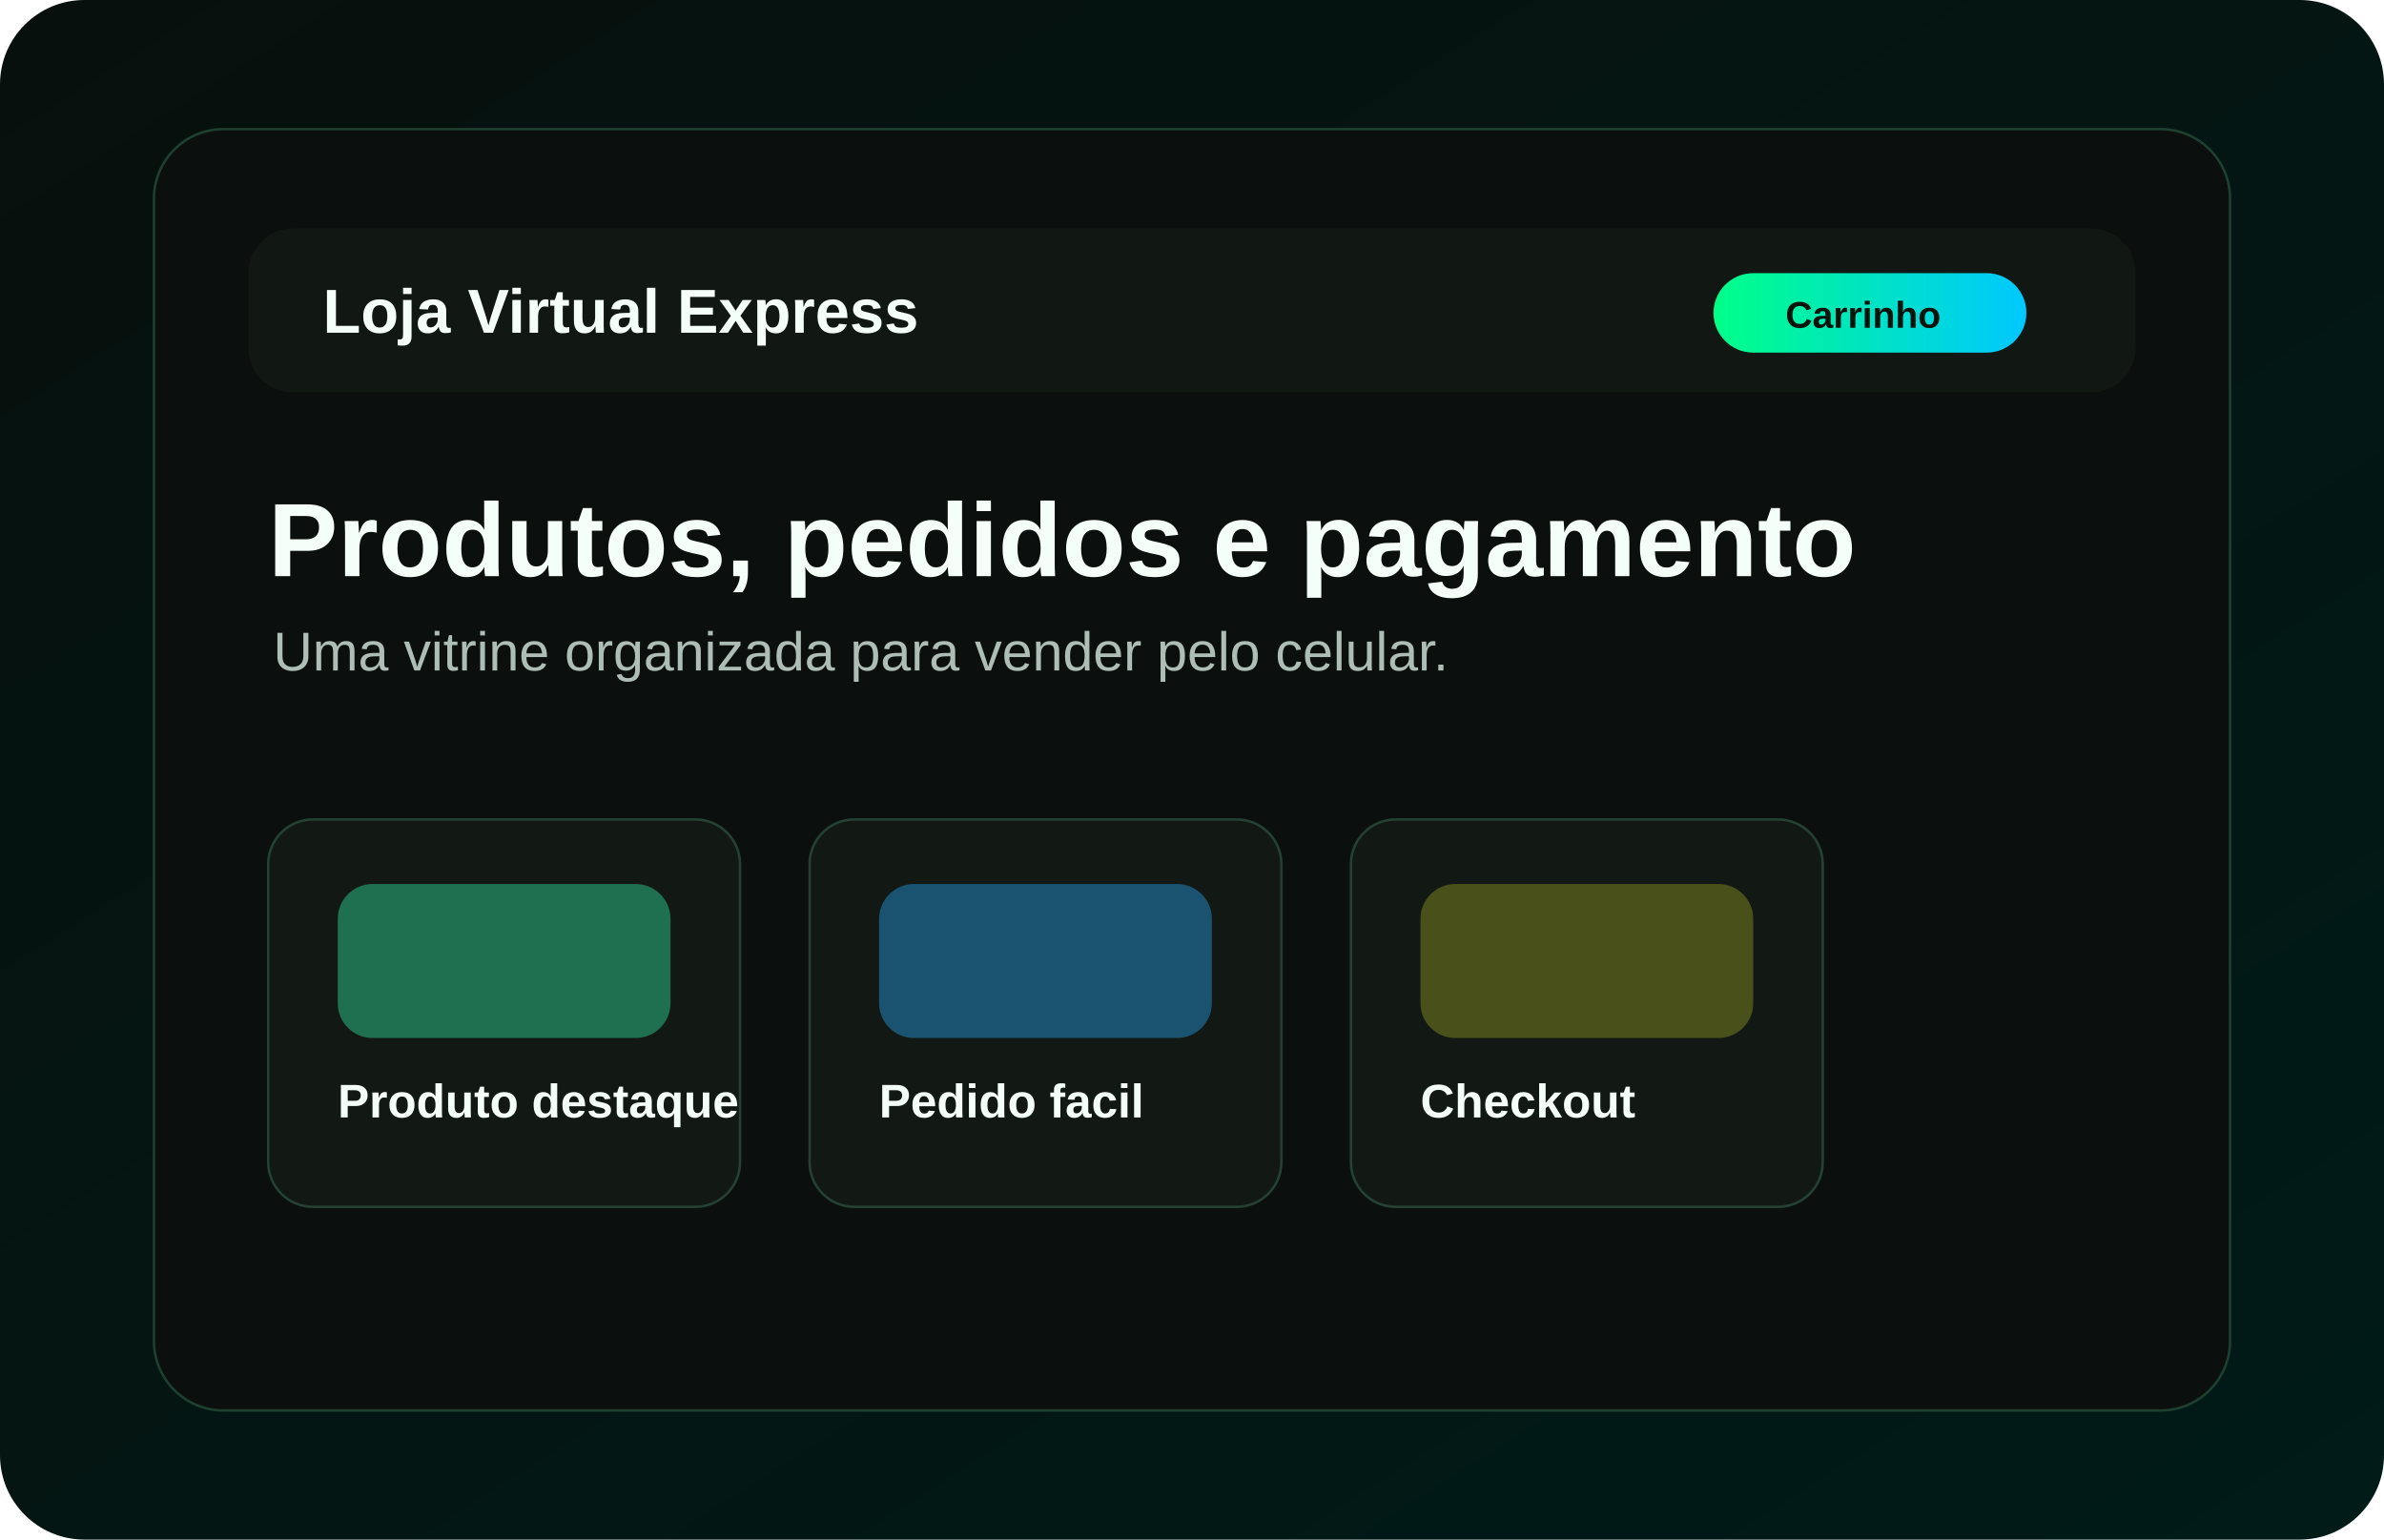
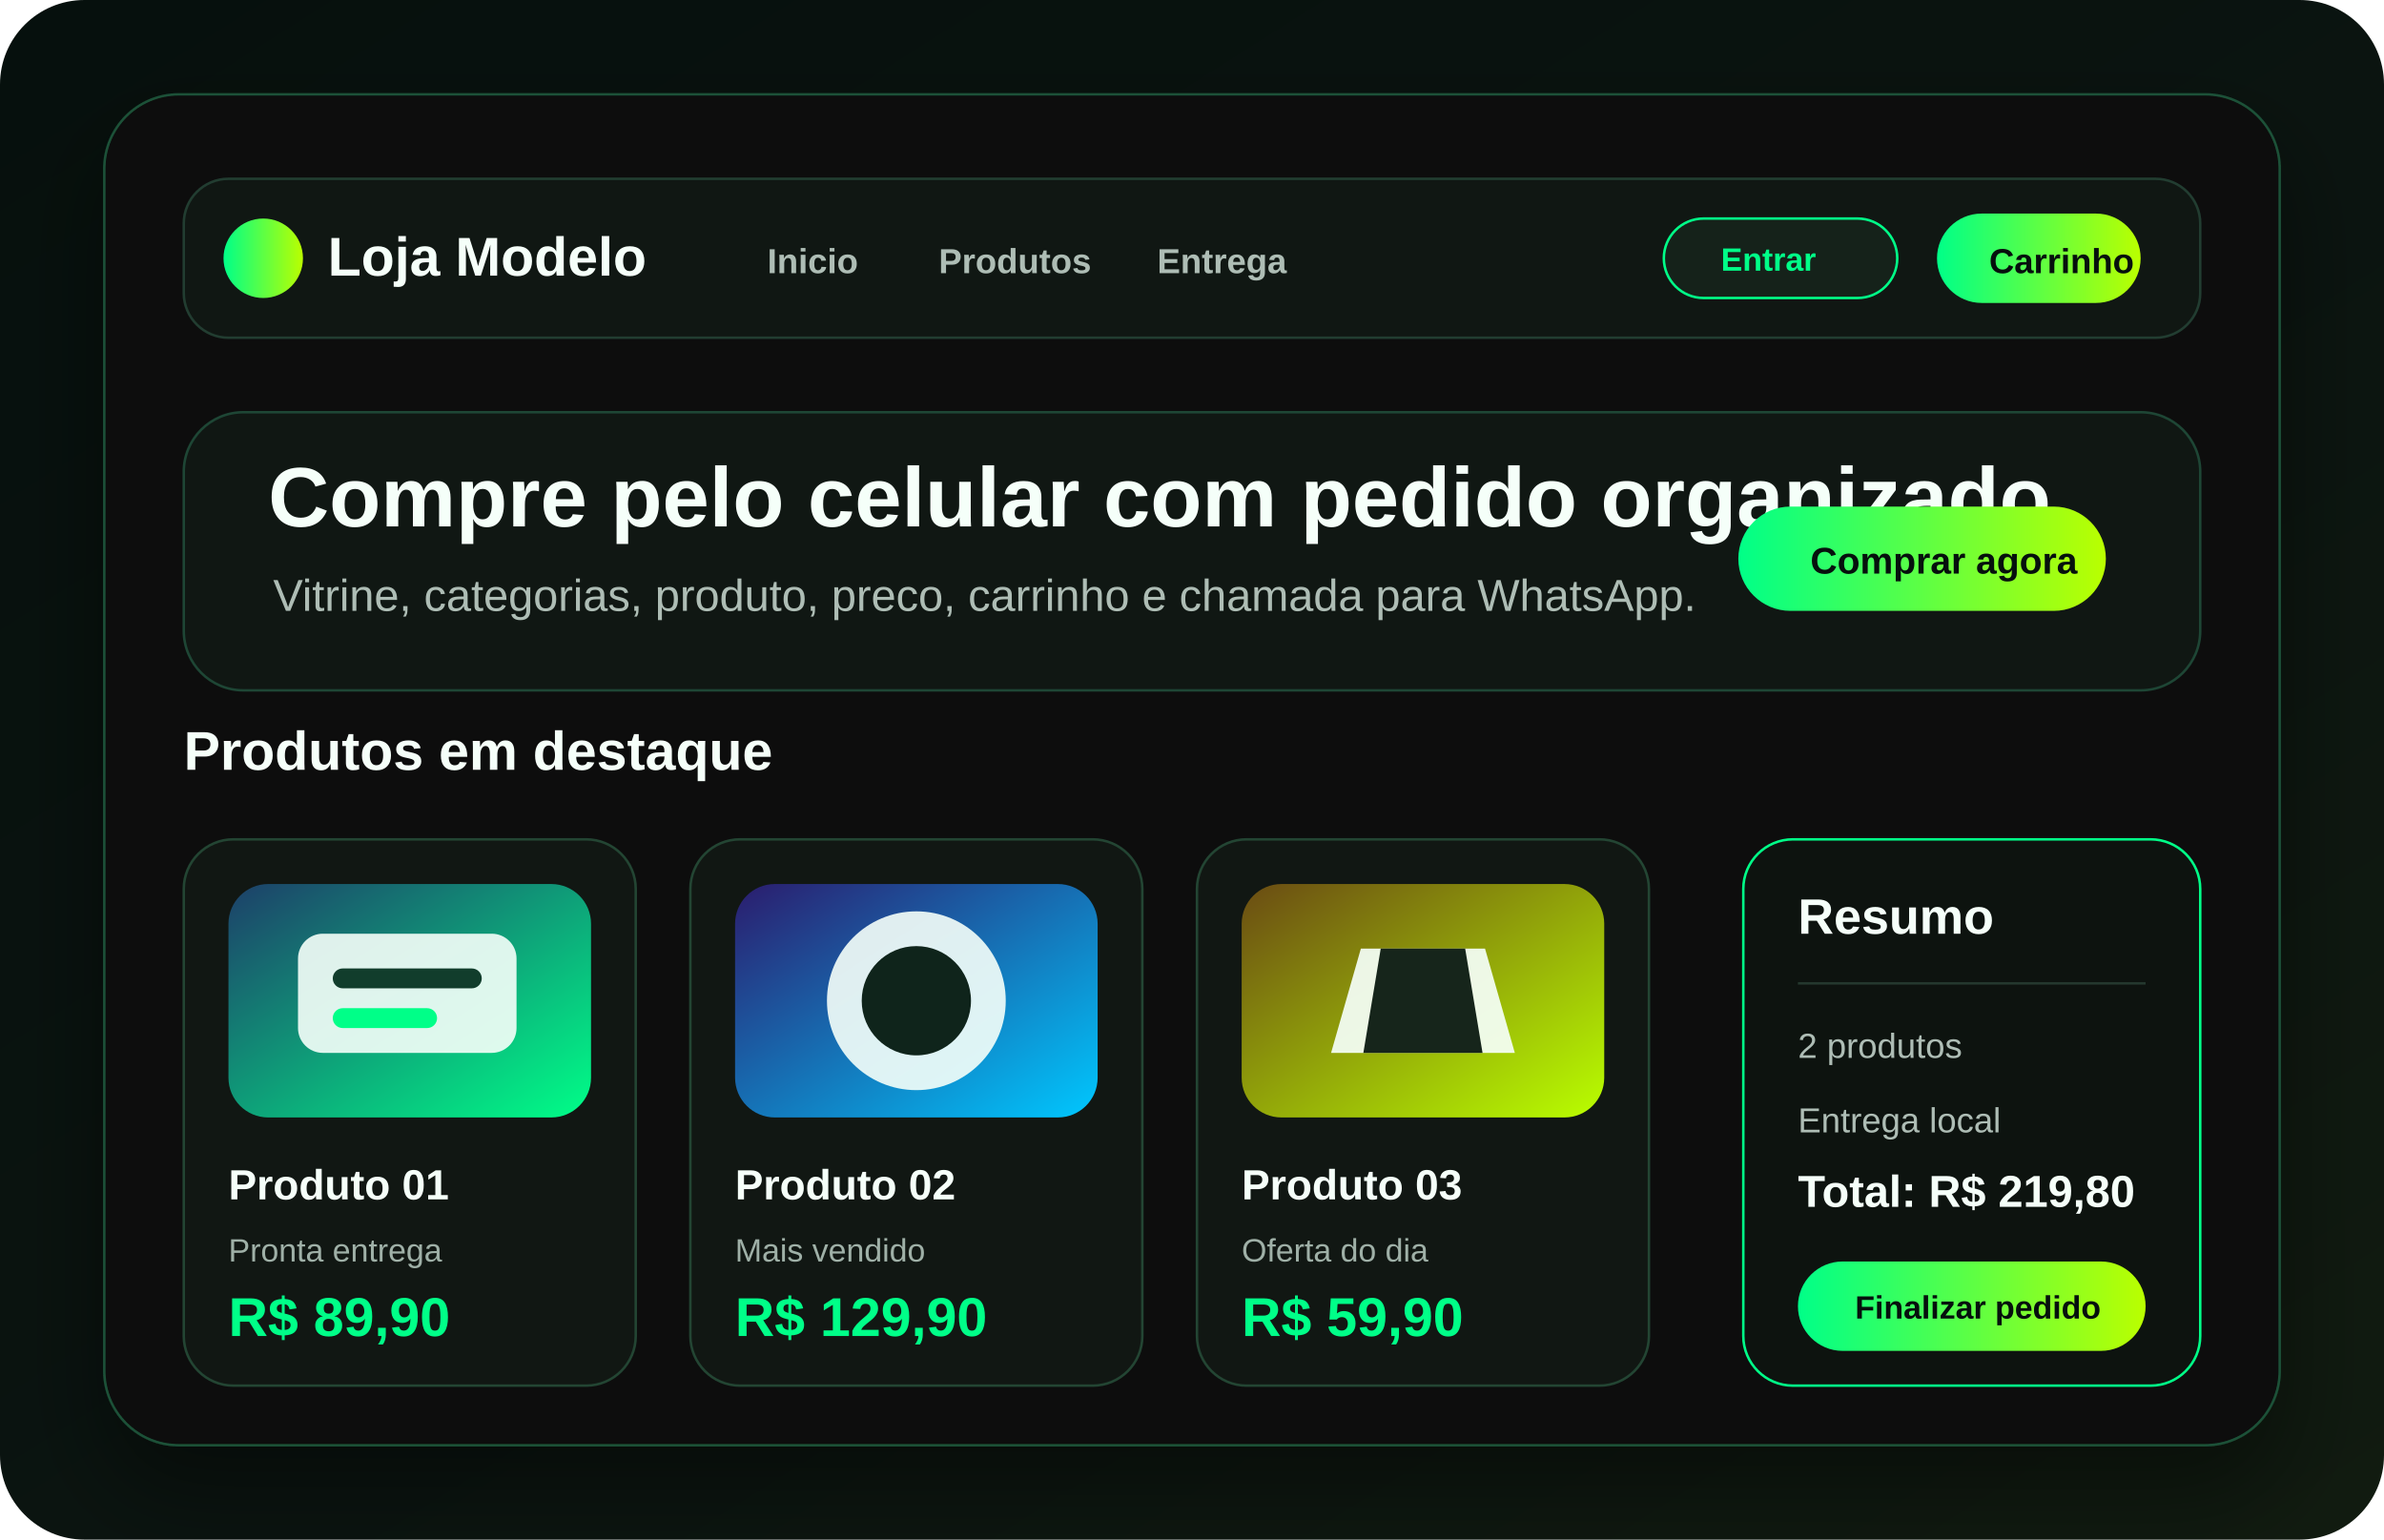
- <svg xmlns="http://www.w3.org/2000/svg" viewBox="0 0 960 620" role="img" aria-label="Exemplo de loja virtual">
+ <svg xmlns="http://www.w3.org/2000/svg" viewBox="0 0 960 620" role="img" aria-label="Modelo visual de uma loja virtual real">
  <defs>
    <linearGradient id="bg" x1="0" x2="1" y1="0" y2="1">
-       <stop stop-color="#07100d" />
-       <stop offset="1" stop-color="#001b18" />
+       <stop stop-color="#06100d" />
+       <stop offset=".55" stop-color="#0b1410" />
+       <stop offset="1" stop-color="#111b10" />
    </linearGradient>
-     <linearGradient id="a" x1="0" x2="1">
+     <linearGradient id="green" x1="0" x2="1">
      <stop stop-color="#00ff88" />
+       <stop offset="1" stop-color="#baff00" />
+     </linearGradient>
+     <linearGradient id="photo1" x1="0" x2="1" y1="0" y2="1">
+       <stop stop-color="#1d3f69" />
+       <stop offset="1" stop-color="#00ff88" />
+     </linearGradient>
+     <linearGradient id="photo2" x1="0" x2="1" y1="0" y2="1">
+       <stop stop-color="#2b1c6d" />
      <stop offset="1" stop-color="#00c8ff" />
    </linearGradient>
+     <linearGradient id="photo3" x1="0" x2="1" y1="0" y2="1">
+       <stop stop-color="#6a4b13" />
+       <stop offset="1" stop-color="#baff00" />
+     </linearGradient>
+     <filter id="shadow" x="-20%" y="-20%" width="140%" height="140%">
+       <feDropShadow dx="0" dy="18" stdDeviation="18" flood-color="#000" flood-opacity=".42" />
+     </filter>
  </defs>
  <rect width="960" height="620" rx="34" fill="url(#bg)" />
-   <rect x="62" y="52" width="836" height="516" rx="28" fill="#0b0f0d" stroke="#1d4030" />
-   <rect x="100" y="92" width="760" height="66" rx="18" fill="#111713" />
-   <text x="130" y="134" fill="#f5fff9" font-family="Arial, sans-serif" font-size="25" font-weight="900">Loja Virtual Express</text>
-   <rect x="690" y="110" width="126" height="32" rx="16" fill="url(#a)" />
-   <text x="719" y="132" fill="#04130b" font-family="Arial, sans-serif" font-size="15" font-weight="900">Carrinho</text>
-   <text x="108" y="232" fill="#f5fff9" font-family="Arial, sans-serif" font-size="42" font-weight="900">Produtos, pedidos e pagamento</text>
-   <text x="110" y="270" fill="#aebdb5" font-family="Arial, sans-serif" font-size="22">Uma vitrine organizada para vender pelo celular.</text>
-   <g transform="translate(108 330)">
-     <g fill="#121914" stroke="#244133">
-       <rect width="190" height="156" rx="18" />
-       <rect x="218" width="190" height="156" rx="18" />
-       <rect x="436" width="190" height="156" rx="18" />
+   <rect x="42" y="38" width="876" height="544" rx="30" fill="#070b09" stroke="#1f5138" filter="url(#shadow)" />
+   <g transform="translate(74 72)">
+     <rect width="812" height="64" rx="18" fill="#101713" stroke="#223d31" />
+     <circle cx="32" cy="32" r="16" fill="url(#green)" />
+     <text x="58" y="39" fill="#f5fff9" font-family="Arial, sans-serif" font-size="22" font-weight="900">Loja Modelo</text>
+     <text x="235" y="38" fill="#aebdb5" font-family="Arial, sans-serif" font-size="14" font-weight="700">Inicio</text>
+     <text x="304" y="38" fill="#aebdb5" font-family="Arial, sans-serif" font-size="14" font-weight="700">Produtos</text>
+     <text x="392" y="38" fill="#aebdb5" font-family="Arial, sans-serif" font-size="14" font-weight="700">Entrega</text>
+     <rect x="596" y="16" width="94" height="32" rx="16" fill="#15221a" stroke="#00ff88" />
+     <text x="619" y="37" fill="#00ff88" font-family="Arial, sans-serif" font-size="13" font-weight="900">Entrar</text>
+     <rect x="706" y="14" width="82" height="36" rx="18" fill="url(#green)" />
+     <text x="727" y="38" fill="#06100d" font-family="Arial, sans-serif" font-size="14" font-weight="900">Carrinho</text>
+   </g>
+   <g transform="translate(74 166)">
+     <rect width="812" height="112" rx="24" fill="#101713" stroke="#1e4635" />
+     <text x="34" y="46" fill="#f5fff9" font-family="Arial, sans-serif" font-size="34" font-weight="900">Compre pelo celular com pedido organizado</text>
+     <text x="36" y="80" fill="#aebdb5" font-family="Arial, sans-serif" font-size="18">Vitrine, categorias, produto, preco, carrinho e chamada para WhatsApp.</text>
+     <rect x="626" y="38" width="148" height="42" rx="21" fill="url(#green)" />
+     <text x="655" y="65" fill="#06100d" font-family="Arial, sans-serif" font-size="15" font-weight="900">Comprar agora</text>
+   </g>
+   <g transform="translate(74 310)">
+     <text x="0" y="0" fill="#f5fff9" font-family="Arial, sans-serif" font-size="22" font-weight="900">Produtos em destaque</text>
+     <g transform="translate(0 28)">
+       <rect width="182" height="220" rx="20" fill="#111713" stroke="#234533" />
+       <rect x="18" y="18" width="146" height="94" rx="16" fill="url(#photo1)" />
+       <rect x="46" y="38" width="88" height="48" rx="10" fill="#f5fff9" opacity=".9" />
+       <rect x="60" y="52" width="60" height="8" rx="4" fill="#113d2c" />
+       <rect x="60" y="68" width="42" height="8" rx="4" fill="#00ff88" />
+       <text x="18" y="145" fill="#f5fff9" font-family="Arial, sans-serif" font-size="17" font-weight="900">Produto 01</text>
+       <text x="18" y="170" fill="#9fb0a7" font-family="Arial, sans-serif" font-size="13">Pronta entrega</text>
+       <text x="18" y="200" fill="#00ff88" font-family="Arial, sans-serif" font-size="22" font-weight="900">R$ 89,90</text>
    </g>
-     <rect x="28" y="26" width="134" height="62" rx="14" fill="#1f6f51" />
-     <rect x="246" y="26" width="134" height="62" rx="14" fill="#1a5370" />
-     <rect x="464" y="26" width="134" height="62" rx="14" fill="#49501a" />
-     <text x="28" y="120" fill="#f5fff9" font-family="Arial, sans-serif" font-size="19" font-weight="800">Produto destaque</text>
-     <text x="246" y="120" fill="#f5fff9" font-family="Arial, sans-serif" font-size="19" font-weight="800">Pedido facil</text>
-     <text x="464" y="120" fill="#f5fff9" font-family="Arial, sans-serif" font-size="19" font-weight="800">Checkout</text>
+     <g transform="translate(204 28)">
+       <rect width="182" height="220" rx="20" fill="#111713" stroke="#234533" />
+       <rect x="18" y="18" width="146" height="94" rx="16" fill="url(#photo2)" />
+       <circle cx="91" cy="65" r="36" fill="#f5fff9" opacity=".9" />
+       <circle cx="91" cy="65" r="22" fill="#0f241b" />
+       <text x="18" y="145" fill="#f5fff9" font-family="Arial, sans-serif" font-size="17" font-weight="900">Produto 02</text>
+       <text x="18" y="170" fill="#9fb0a7" font-family="Arial, sans-serif" font-size="13">Mais vendido</text>
+       <text x="18" y="200" fill="#00ff88" font-family="Arial, sans-serif" font-size="22" font-weight="900">R$ 129,90</text>
+     </g>
+     <g transform="translate(408 28)">
+       <rect width="182" height="220" rx="20" fill="#111713" stroke="#234533" />
+       <rect x="18" y="18" width="146" height="94" rx="16" fill="url(#photo3)" />
+       <path d="M54 86h74l-12-42H66z" fill="#f5fff9" opacity=".92" />
+       <path d="M74 44h34l7 42H67z" fill="#16251b" />
+       <text x="18" y="145" fill="#f5fff9" font-family="Arial, sans-serif" font-size="17" font-weight="900">Produto 03</text>
+       <text x="18" y="170" fill="#9fb0a7" font-family="Arial, sans-serif" font-size="13">Oferta do dia</text>
+       <text x="18" y="200" fill="#00ff88" font-family="Arial, sans-serif" font-size="22" font-weight="900">R$ 59,90</text>
+     </g>
+     <g transform="translate(628 28)">
+       <rect width="184" height="220" rx="20" fill="#0d130f" stroke="#00ff88" />
+       <text x="22" y="38" fill="#f5fff9" font-family="Arial, sans-serif" font-size="20" font-weight="900">Resumo</text>
+       <line x1="22" y1="58" x2="162" y2="58" stroke="#24382e" />
+       <text x="22" y="88" fill="#aebdb5" font-family="Arial, sans-serif" font-size="14">2 produtos</text>
+       <text x="22" y="118" fill="#aebdb5" font-family="Arial, sans-serif" font-size="14">Entrega local</text>
+       <text x="22" y="148" fill="#f5fff9" font-family="Arial, sans-serif" font-size="18" font-weight="900">Total: R$ 219,80</text>
+       <rect x="22" y="170" width="140" height="36" rx="18" fill="url(#green)" />
+       <text x="45" y="193" fill="#06100d" font-family="Arial, sans-serif" font-size="13" font-weight="900">Finalizar pedido</text>
+     </g>
  </g>
</svg>
